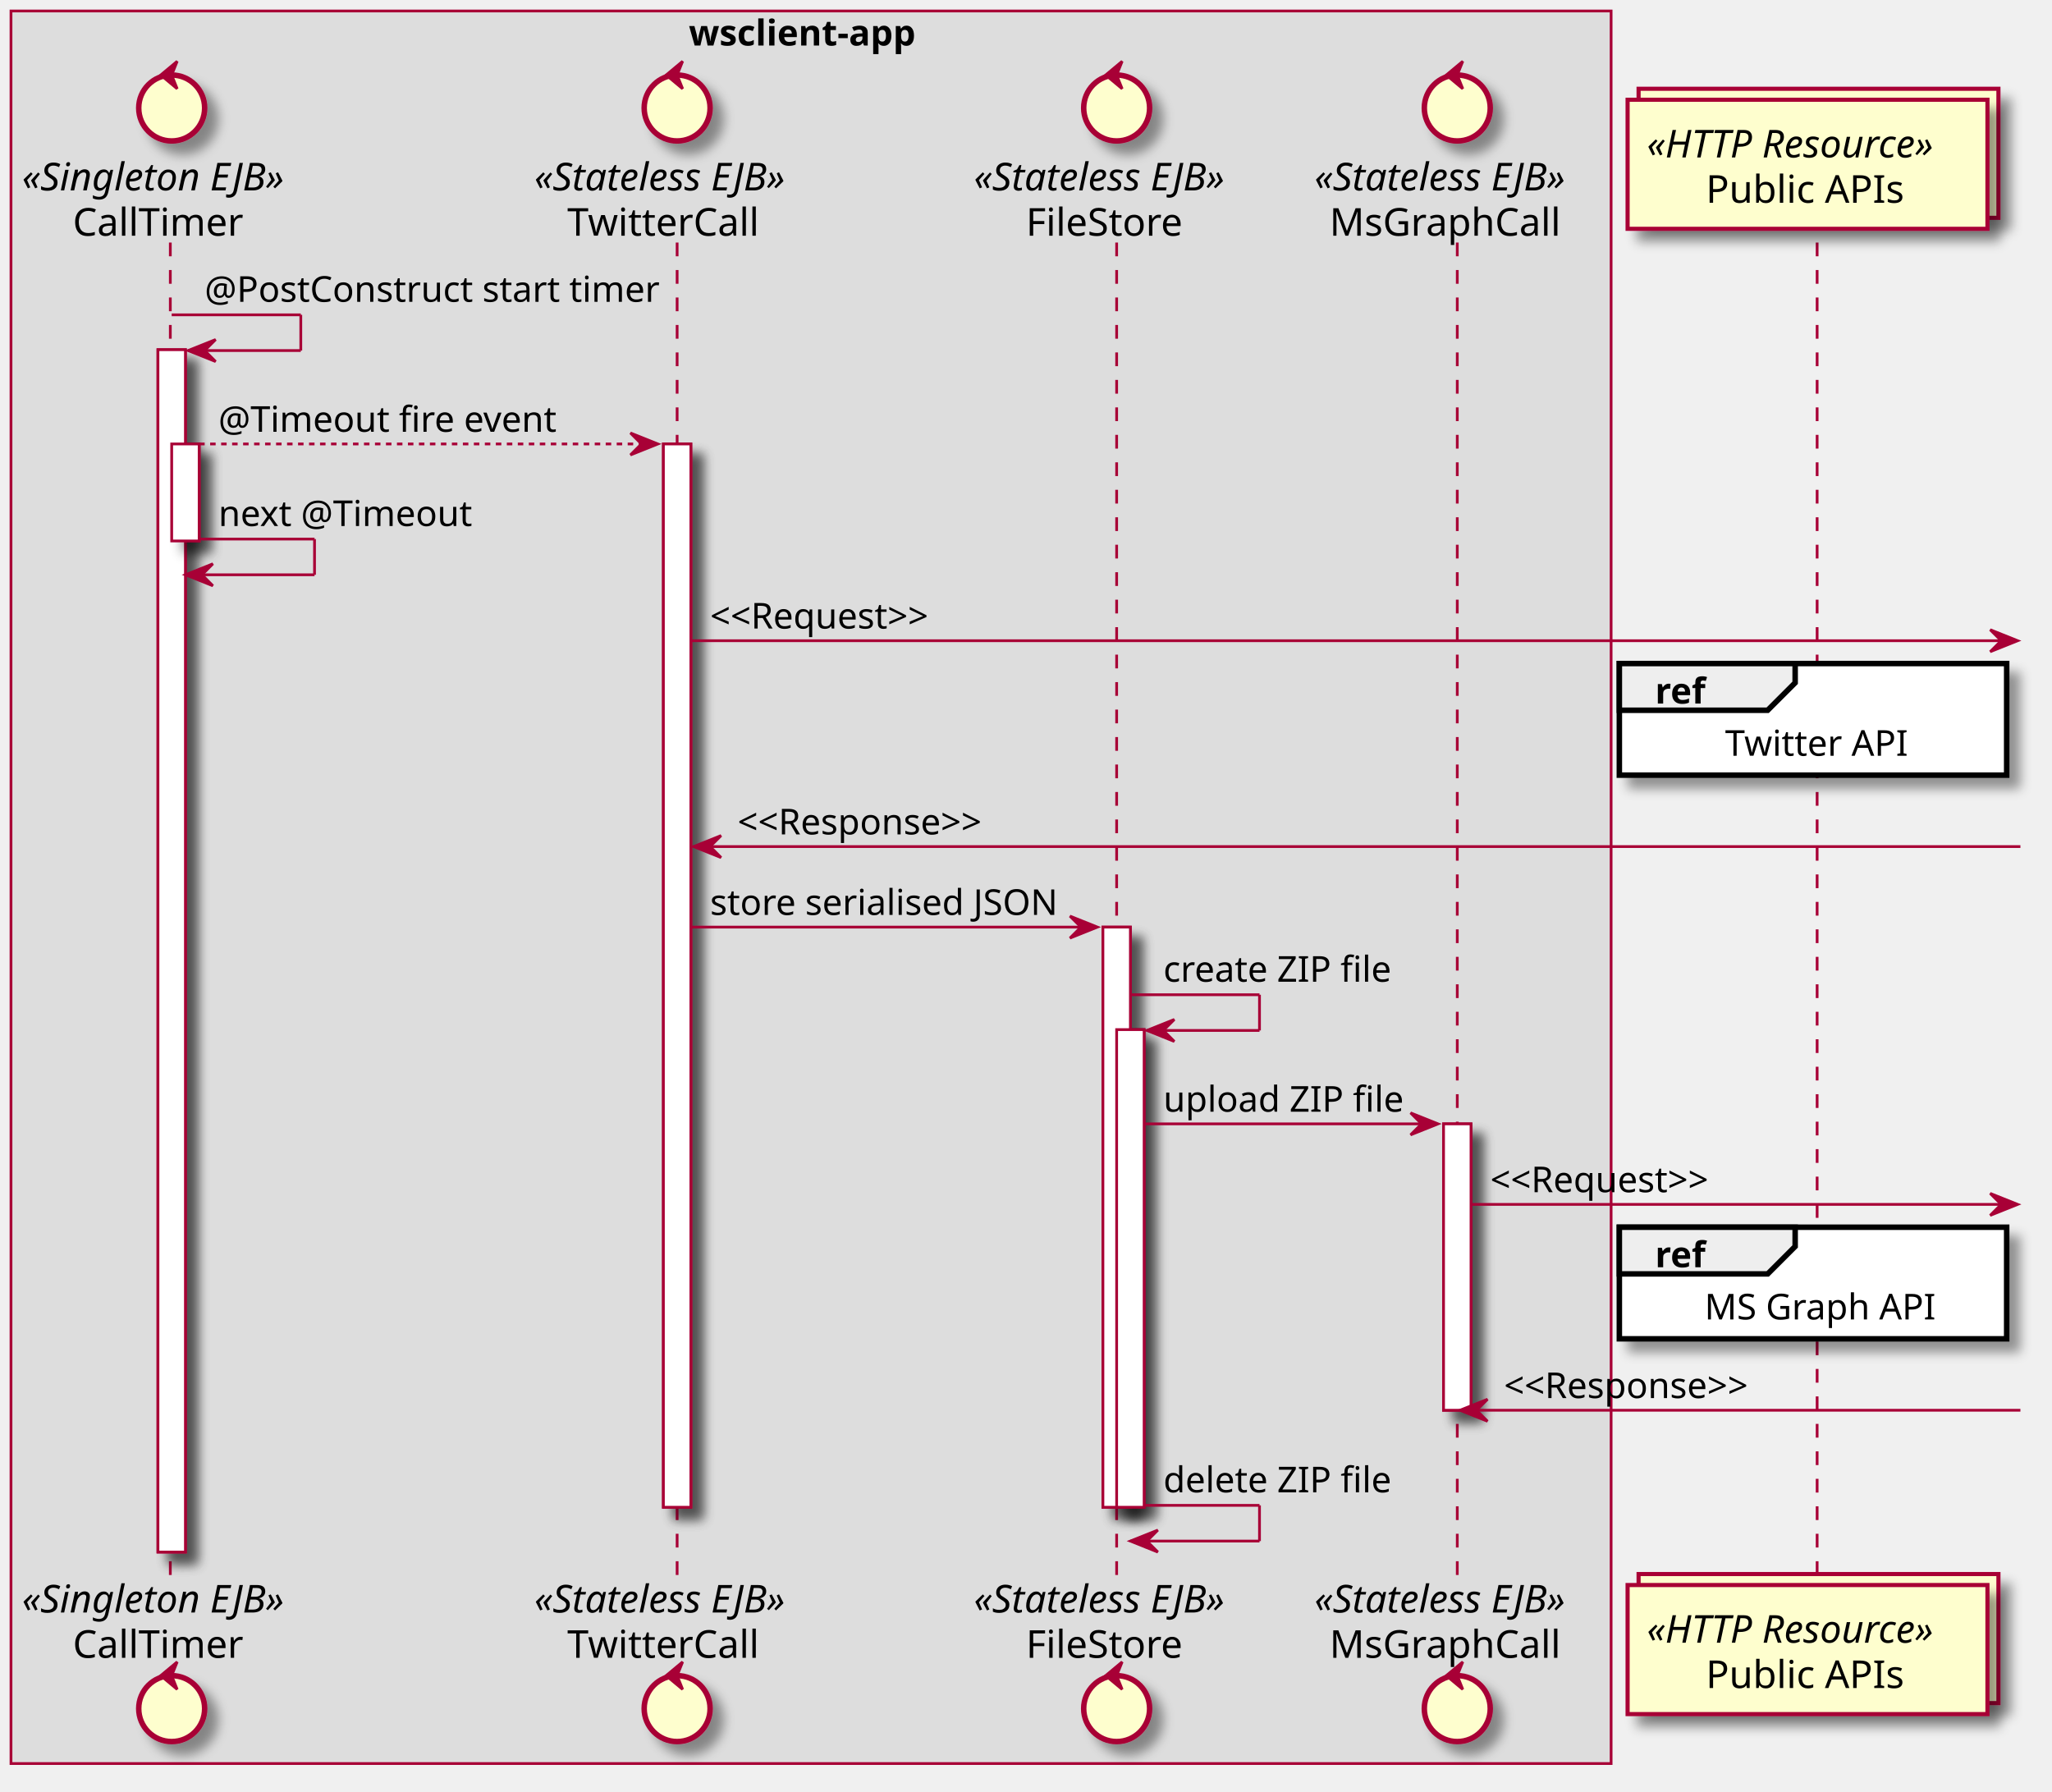
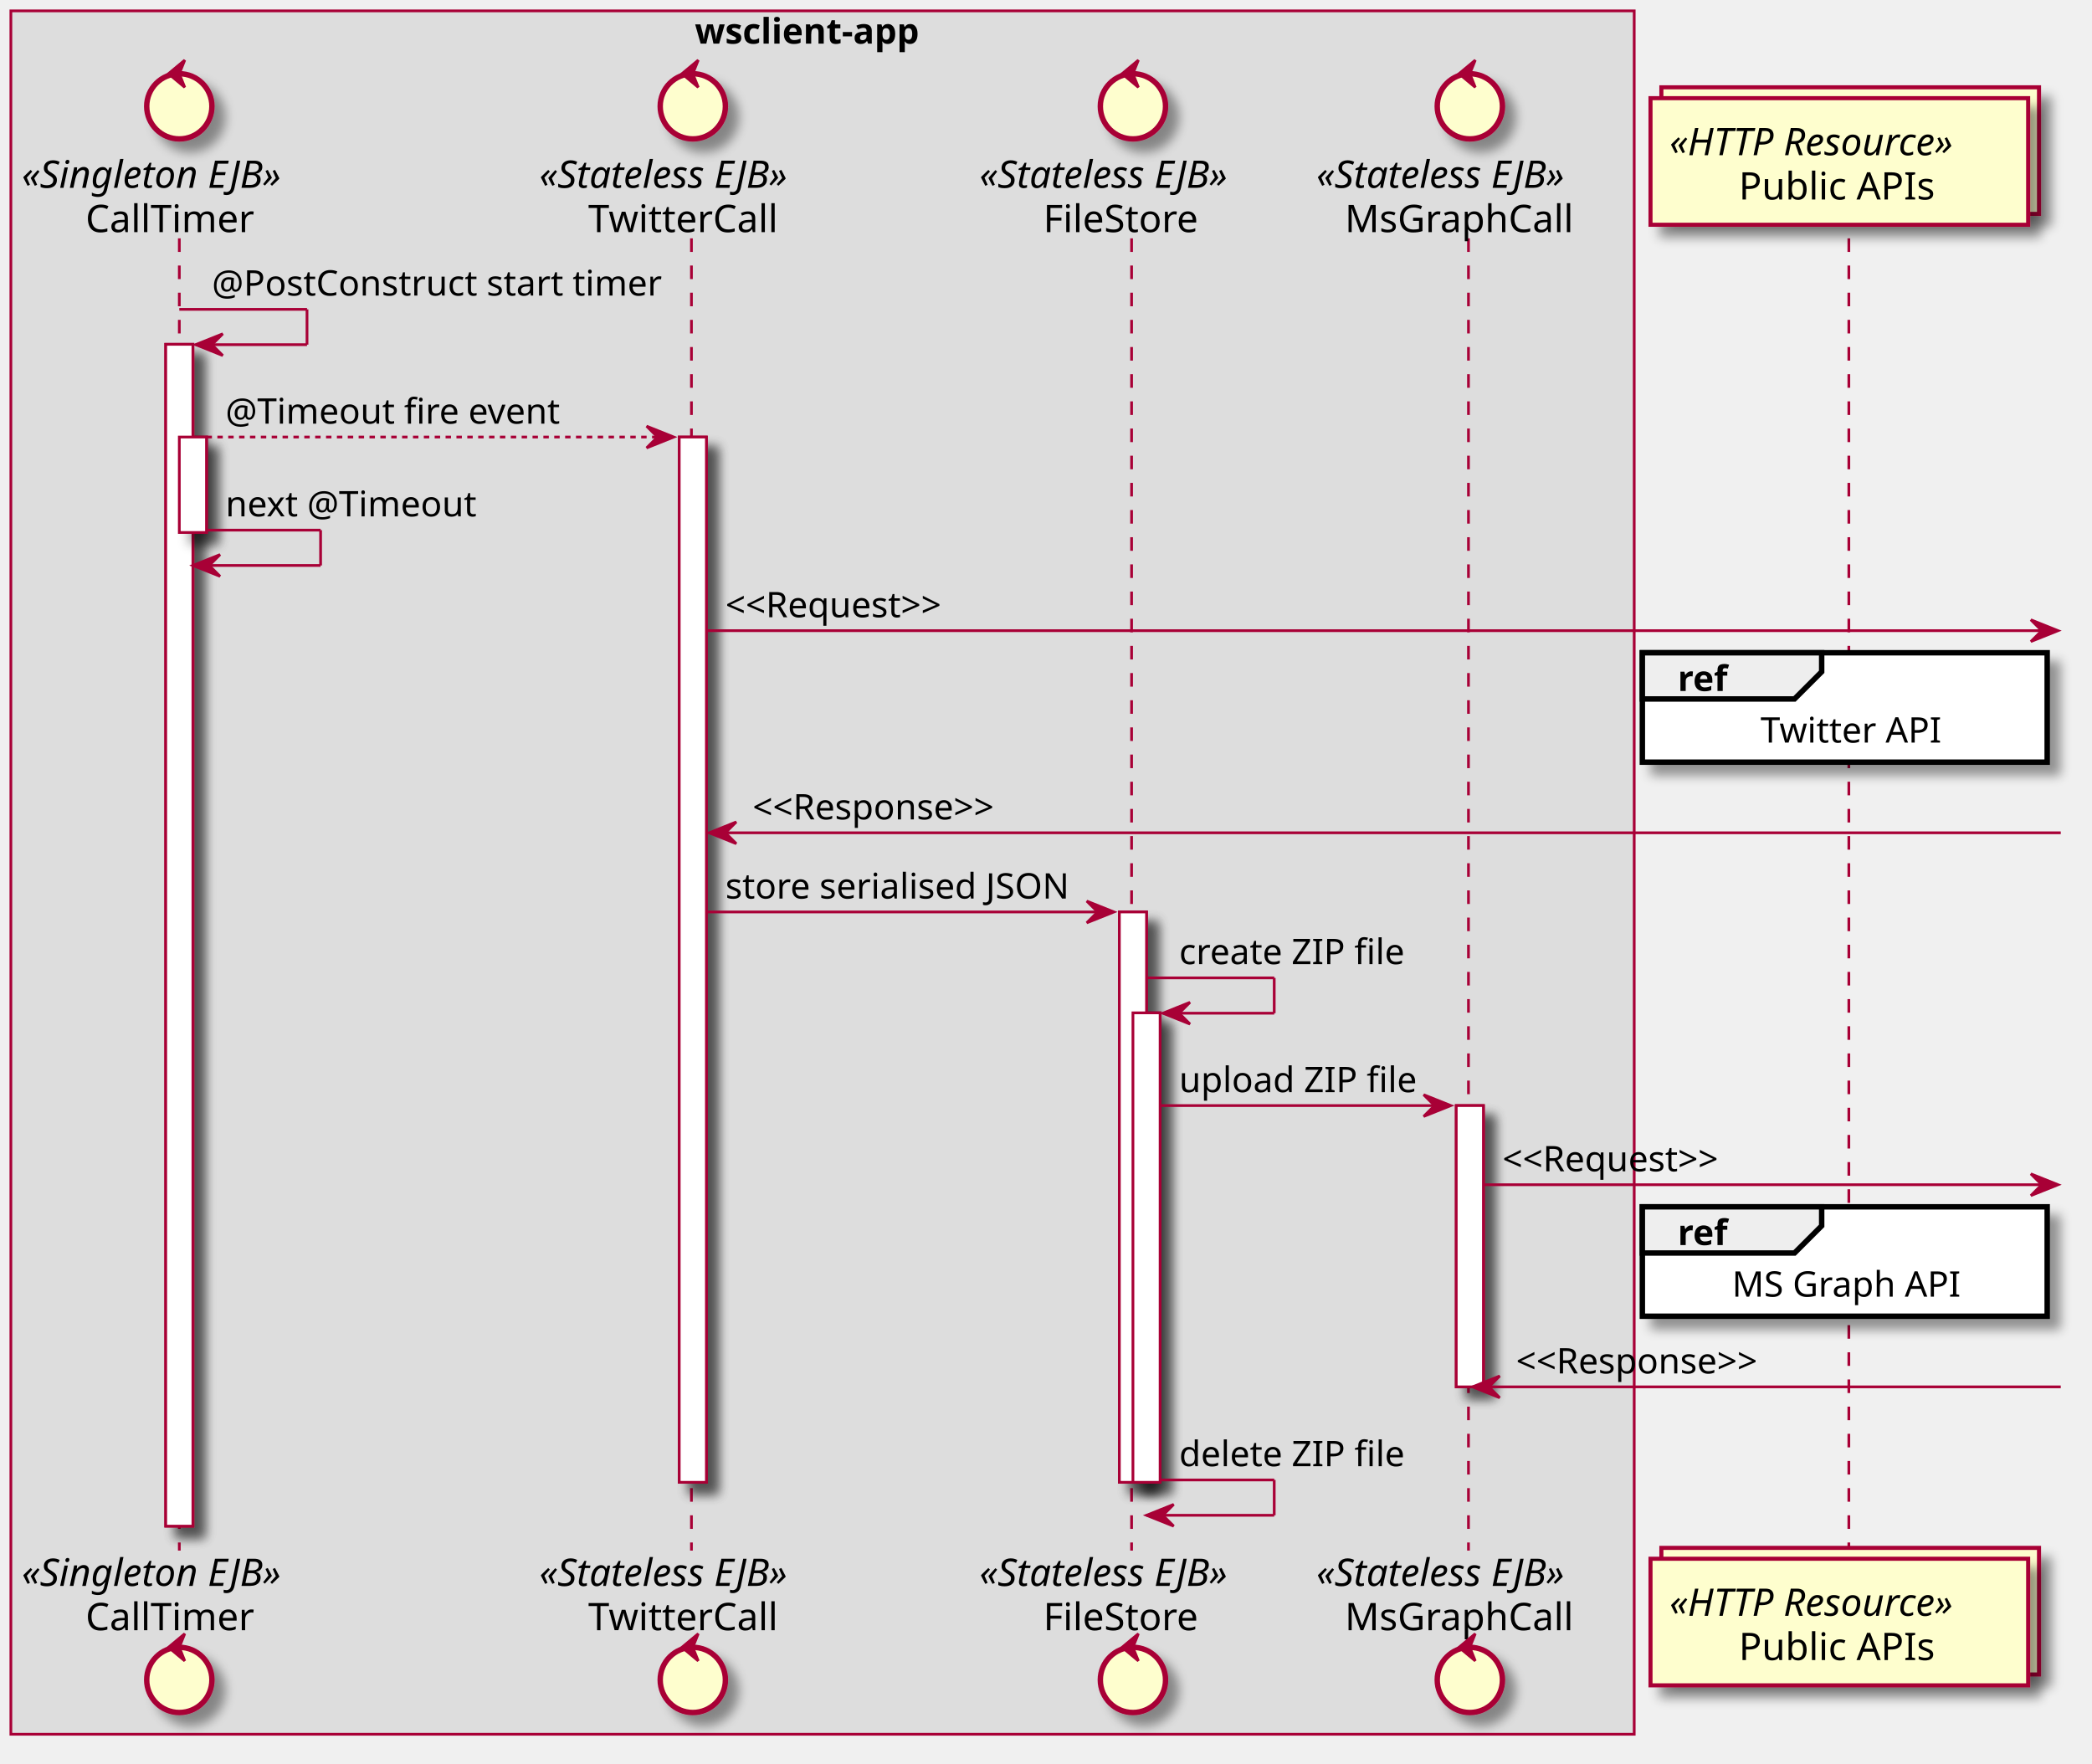
- <svg xmlns="http://www.w3.org/2000/svg" contentScriptType="application/ecmascript" contentStyleType="text/css" height="652px" preserveAspectRatio="none" style="width:747px;height:652px;" version="1.1" viewBox="0 0 747 652" width="747px" zoomAndPan="magnify">
+ <svg xmlns="http://www.w3.org/2000/svg" contentScriptType="application/ecmascript" contentStyleType="text/css" height="649px" preserveAspectRatio="none" style="width:770px;height:649px;" version="1.1" viewBox="0 0 770 649" width="770px" zoomAndPan="magnify">
  <defs>
    <filter height="300%" id="fne7vezzqxy2x" width="300%" x="-1" y="-1">
      <feGaussianBlur result="blurOut" stdDeviation="2.0" />
      <feColorMatrix in="blurOut" result="blurOut2" type="matrix" values="0 0 0 0 0 0 0 0 0 0 0 0 0 0 0 0 0 0 .4 0" />
      <feOffset dx="4.0" dy="4.0" in="blurOut2" result="blurOut3" />
      <feBlend in="SourceGraphic" in2="blurOut3" mode="normal" />
    </filter>
  </defs>
  <g>
-     <rect fill="#DDDDDD" height="637.922" style="stroke: #A80036; stroke-width: 1.0;" width="582.5" x="4" y="4" />
-     <text fill="#000000" font-family="sans-serif" font-size="13" font-weight="bold" lengthAdjust="spacingAndGlyphs" textLength="89" x="250.75" y="16.568">wsclient-app</text>
-     <rect fill="#FFFFFF" filter="url(#fne7vezzqxy2x)" height="437.658" style="stroke: #A80036; stroke-width: 1.0;" width="10" x="57.5" y="127.287" />
-     <rect fill="#FFFFFF" filter="url(#fne7vezzqxy2x)" height="35.31" style="stroke: #A80036; stroke-width: 1.0;" width="10" x="62.5" y="161.598" />
-     <rect fill="#FFFFFF" filter="url(#fne7vezzqxy2x)" height="387.037" style="stroke: #A80036; stroke-width: 1.0;" width="10" x="241.5" y="161.598" />
-     <rect fill="#FFFFFF" filter="url(#fne7vezzqxy2x)" height="211.174" style="stroke: #A80036; stroke-width: 1.0;" width="10" x="401.5" y="337.461" />
-     <rect fill="#FFFFFF" filter="url(#fne7vezzqxy2x)" height="173.863" style="stroke: #A80036; stroke-width: 1.0;" width="10" x="406.5" y="374.772" />
-     <rect fill="#FFFFFF" filter="url(#fne7vezzqxy2x)" height="104.242" style="stroke: #A80036; stroke-width: 1.0;" width="10" x="525.5" y="409.082" />
-     <line style="stroke: #A80036; stroke-width: 1.0; stroke-dasharray: 5.0,5.0;" x1="62" x2="62" y1="88.287" y2="573.945" />
-     <line style="stroke: #A80036; stroke-width: 1.0; stroke-dasharray: 5.0,5.0;" x1="246.5" x2="246.5" y1="88.287" y2="573.945" />
-     <line style="stroke: #A80036; stroke-width: 1.0; stroke-dasharray: 5.0,5.0;" x1="406.5" x2="406.5" y1="88.287" y2="573.945" />
-     <line style="stroke: #A80036; stroke-width: 1.0; stroke-dasharray: 5.0,5.0;" x1="530.5" x2="530.5" y1="88.287" y2="573.945" />
-     <line style="stroke: #A80036; stroke-width: 1.0; stroke-dasharray: 5.0,5.0;" x1="661.5" x2="661.5" y1="88.287" y2="573.945" />
-     <text fill="#000000" font-family="sans-serif" font-size="14" font-style="italic" lengthAdjust="spacingAndGlyphs" textLength="103" x="8" y="69.311">«Singleton EJB»</text>
-     <text fill="#000000" font-family="sans-serif" font-size="14" lengthAdjust="spacingAndGlyphs" textLength="66" x="26.5" y="85.799">CallTimer</text>
-     <ellipse cx="62.5" cy="39.31" fill="#FEFECE" filter="url(#fne7vezzqxy2x)" rx="12" ry="12" style="stroke: #A80036; stroke-width: 2.0;" />
-     <polygon fill="#A80036" points="58.5,27.311,64.5,22.311,62.5,27.311,64.5,32.31,58.5,27.311" style="stroke: #A80036; stroke-width: 1.0;" />
-     <text fill="#000000" font-family="sans-serif" font-size="14" font-style="italic" lengthAdjust="spacingAndGlyphs" textLength="103" x="8" y="586.945">«Singleton EJB»</text>
-     <text fill="#000000" font-family="sans-serif" font-size="14" lengthAdjust="spacingAndGlyphs" textLength="66" x="26.5" y="603.434">CallTimer</text>
-     <ellipse cx="62.5" cy="621.922" fill="#FEFECE" filter="url(#fne7vezzqxy2x)" rx="12" ry="12" style="stroke: #A80036; stroke-width: 2.0;" />
-     <polygon fill="#A80036" points="58.5,609.922,64.5,604.922,62.5,609.922,64.5,614.922,58.5,609.922" style="stroke: #A80036; stroke-width: 1.0;" />
-     <text fill="#000000" font-family="sans-serif" font-size="14" font-style="italic" lengthAdjust="spacingAndGlyphs" textLength="98" x="194.5" y="69.311">«Stateless EJB»</text>
-     <text fill="#000000" font-family="sans-serif" font-size="14" lengthAdjust="spacingAndGlyphs" textLength="74" x="206.5" y="85.799">TwitterCall</text>
-     <ellipse cx="246.5" cy="39.31" fill="#FEFECE" filter="url(#fne7vezzqxy2x)" rx="12" ry="12" style="stroke: #A80036; stroke-width: 2.0;" />
-     <polygon fill="#A80036" points="242.5,27.311,248.5,22.311,246.5,27.311,248.5,32.31,242.5,27.311" style="stroke: #A80036; stroke-width: 1.0;" />
-     <text fill="#000000" font-family="sans-serif" font-size="14" font-style="italic" lengthAdjust="spacingAndGlyphs" textLength="98" x="194.5" y="586.945">«Stateless EJB»</text>
-     <text fill="#000000" font-family="sans-serif" font-size="14" lengthAdjust="spacingAndGlyphs" textLength="74" x="206.5" y="603.434">TwitterCall</text>
-     <ellipse cx="246.5" cy="621.922" fill="#FEFECE" filter="url(#fne7vezzqxy2x)" rx="12" ry="12" style="stroke: #A80036; stroke-width: 2.0;" />
-     <polygon fill="#A80036" points="242.5,609.922,248.5,604.922,246.5,609.922,248.5,614.922,242.5,609.922" style="stroke: #A80036; stroke-width: 1.0;" />
-     <text fill="#000000" font-family="sans-serif" font-size="14" font-style="italic" lengthAdjust="spacingAndGlyphs" textLength="98" x="354.5" y="69.311">«Stateless EJB»</text>
-     <text fill="#000000" font-family="sans-serif" font-size="14" lengthAdjust="spacingAndGlyphs" textLength="60" x="373.5" y="85.799">FileStore</text>
-     <ellipse cx="406.5" cy="39.31" fill="#FEFECE" filter="url(#fne7vezzqxy2x)" rx="12" ry="12" style="stroke: #A80036; stroke-width: 2.0;" />
-     <polygon fill="#A80036" points="402.5,27.311,408.5,22.311,406.5,27.311,408.5,32.31,402.5,27.311" style="stroke: #A80036; stroke-width: 1.0;" />
-     <text fill="#000000" font-family="sans-serif" font-size="14" font-style="italic" lengthAdjust="spacingAndGlyphs" textLength="98" x="354.5" y="586.945">«Stateless EJB»</text>
-     <text fill="#000000" font-family="sans-serif" font-size="14" lengthAdjust="spacingAndGlyphs" textLength="60" x="373.5" y="603.434">FileStore</text>
-     <ellipse cx="406.5" cy="621.922" fill="#FEFECE" filter="url(#fne7vezzqxy2x)" rx="12" ry="12" style="stroke: #A80036; stroke-width: 2.0;" />
-     <polygon fill="#A80036" points="402.5,609.922,408.5,604.922,406.5,609.922,408.5,614.922,402.5,609.922" style="stroke: #A80036; stroke-width: 1.0;" />
-     <text fill="#000000" font-family="sans-serif" font-size="14" font-style="italic" lengthAdjust="spacingAndGlyphs" textLength="98" x="478.5" y="69.311">«Stateless EJB»</text>
-     <text fill="#000000" font-family="sans-serif" font-size="14" lengthAdjust="spacingAndGlyphs" textLength="87" x="484" y="85.799">MsGraphCall</text>
-     <ellipse cx="530.5" cy="39.31" fill="#FEFECE" filter="url(#fne7vezzqxy2x)" rx="12" ry="12" style="stroke: #A80036; stroke-width: 2.0;" />
-     <polygon fill="#A80036" points="526.5,27.311,532.5,22.311,530.5,27.311,532.5,32.31,526.5,27.311" style="stroke: #A80036; stroke-width: 1.0;" />
-     <text fill="#000000" font-family="sans-serif" font-size="14" font-style="italic" lengthAdjust="spacingAndGlyphs" textLength="98" x="478.5" y="586.945">«Stateless EJB»</text>
-     <text fill="#000000" font-family="sans-serif" font-size="14" lengthAdjust="spacingAndGlyphs" textLength="87" x="484" y="603.434">MsGraphCall</text>
-     <ellipse cx="530.5" cy="621.922" fill="#FEFECE" filter="url(#fne7vezzqxy2x)" rx="12" ry="12" style="stroke: #A80036; stroke-width: 2.0;" />
-     <polygon fill="#A80036" points="526.5,609.922,532.5,604.922,530.5,609.922,532.5,614.922,526.5,609.922" style="stroke: #A80036; stroke-width: 1.0;" />
-     <rect fill="#FEFECE" filter="url(#fne7vezzqxy2x)" height="46.977" style="stroke: #A80036; stroke-width: 1.5;" width="131" x="596.5" y="32.31" />
-     <rect fill="#FEFECE" filter="url(#fne7vezzqxy2x)" height="46.977" style="stroke: #A80036; stroke-width: 1.5;" width="131" x="592.5" y="36.31" />
-     <text fill="#000000" font-family="sans-serif" font-size="14" font-style="italic" lengthAdjust="spacingAndGlyphs" textLength="117" x="599.5" y="57.31">«HTTP Resource»</text>
-     <text fill="#000000" font-family="sans-serif" font-size="14" lengthAdjust="spacingAndGlyphs" textLength="74" x="621" y="73.799">Public APIs</text>
-     <rect fill="#FEFECE" filter="url(#fne7vezzqxy2x)" height="46.977" style="stroke: #A80036; stroke-width: 1.5;" width="131" x="596.5" y="572.945" />
-     <rect fill="#FEFECE" filter="url(#fne7vezzqxy2x)" height="46.977" style="stroke: #A80036; stroke-width: 1.5;" width="131" x="592.5" y="576.945" />
-     <text fill="#000000" font-family="sans-serif" font-size="14" font-style="italic" lengthAdjust="spacingAndGlyphs" textLength="117" x="599.5" y="597.945">«HTTP Resource»</text>
-     <text fill="#000000" font-family="sans-serif" font-size="14" lengthAdjust="spacingAndGlyphs" textLength="74" x="621" y="614.434">Public APIs</text>
-     <rect fill="#FFFFFF" filter="url(#fne7vezzqxy2x)" height="437.658" style="stroke: #A80036; stroke-width: 1.0;" width="10" x="57.5" y="127.287" />
-     <rect fill="#FFFFFF" filter="url(#fne7vezzqxy2x)" height="35.31" style="stroke: #A80036; stroke-width: 1.0;" width="10" x="62.5" y="161.598" />
-     <rect fill="#FFFFFF" filter="url(#fne7vezzqxy2x)" height="387.037" style="stroke: #A80036; stroke-width: 1.0;" width="10" x="241.5" y="161.598" />
-     <rect fill="#FFFFFF" filter="url(#fne7vezzqxy2x)" height="211.174" style="stroke: #A80036; stroke-width: 1.0;" width="10" x="401.5" y="337.461" />
-     <rect fill="#FFFFFF" filter="url(#fne7vezzqxy2x)" height="173.863" style="stroke: #A80036; stroke-width: 1.0;" width="10" x="406.5" y="374.772" />
-     <rect fill="#FFFFFF" filter="url(#fne7vezzqxy2x)" height="104.242" style="stroke: #A80036; stroke-width: 1.0;" width="10" x="525.5" y="409.082" />
-     <line style="stroke: #A80036; stroke-width: 1.0;" x1="62.5" x2="109.5" y1="114.598" y2="114.598" />
-     <line style="stroke: #A80036; stroke-width: 1.0;" x1="109.5" x2="109.5" y1="114.598" y2="127.598" />
-     <line style="stroke: #A80036; stroke-width: 1.0;" x1="68.5" x2="109.5" y1="127.598" y2="127.598" />
-     <polygon fill="#A80036" points="78.5,123.598,68.5,127.598,78.5,131.598,74.5,127.598" style="stroke: #A80036; stroke-width: 1.0;" />
-     <text fill="#000000" font-family="sans-serif" font-size="13" lengthAdjust="spacingAndGlyphs" textLength="170" x="74.5" y="109.856">@PostConstruct start timer</text>
-     <polygon fill="#A80036" points="229.5,157.598,239.5,161.598,229.5,165.598,233.5,161.598" style="stroke: #A80036; stroke-width: 1.0;" />
-     <line style="stroke: #A80036; stroke-width: 1.0; stroke-dasharray: 2.0,2.0;" x1="72.5" x2="235.5" y1="161.598" y2="161.598" />
-     <text fill="#000000" font-family="sans-serif" font-size="13" lengthAdjust="spacingAndGlyphs" textLength="126" x="79.5" y="157.166">@Timeout fire event</text>
-     <line style="stroke: #A80036; stroke-width: 1.0;" x1="72.5" x2="114.5" y1="196.219" y2="196.219" />
-     <line style="stroke: #A80036; stroke-width: 1.0;" x1="114.5" x2="114.5" y1="196.219" y2="209.219" />
-     <line style="stroke: #A80036; stroke-width: 1.0;" x1="67.5" x2="114.5" y1="209.219" y2="209.219" />
-     <polygon fill="#A80036" points="77.5,205.219,67.5,209.219,77.5,213.219,73.5,209.219" style="stroke: #A80036; stroke-width: 1.0;" />
-     <text fill="#000000" font-family="sans-serif" font-size="13" lengthAdjust="spacingAndGlyphs" textLength="95" x="79.5" y="191.477">next @Timeout</text>
-     <polygon fill="#A80036" points="724.5,229.219,734.5,233.219,724.5,237.219,728.5,233.219" style="stroke: #A80036; stroke-width: 1.0;" />
-     <line style="stroke: #A80036; stroke-width: 1.0;" x1="251.5" x2="730.5" y1="233.219" y2="233.219" />
-     <text fill="#000000" font-family="sans-serif" font-size="13" lengthAdjust="spacingAndGlyphs" textLength="90" x="258.5" y="228.787">&lt;&lt;Request&gt;&gt;</text>
-     <rect fill="#FFFFFF" filter="url(#fne7vezzqxy2x)" height="40.621" style="stroke: #000000; stroke-width: 2.0;" width="141" x="589.5" y="241.529" />
-     <polygon fill="#EEEEEE" points="589.5,241.529,653.5,241.529,653.5,248.529,643.5,258.529,589.5,258.529,589.5,241.529" style="stroke: #000000; stroke-width: 2.0;" />
-     <text fill="#000000" font-family="sans-serif" font-size="13" font-weight="bold" lengthAdjust="spacingAndGlyphs" textLength="19" x="602.5" y="256.098">ref</text>
-     <text fill="#000000" font-family="sans-serif" font-size="13" lengthAdjust="spacingAndGlyphs" textLength="68" x="628" y="275.098">Twitter API</text>
-     <polygon fill="#A80036" points="262.5,304.15,252.5,308.15,262.5,312.15,258.5,308.15" style="stroke: #A80036; stroke-width: 1.0;" />
-     <line style="stroke: #A80036; stroke-width: 1.0;" x1="256.5" x2="735.5" y1="308.15" y2="308.15" />
-     <text fill="#000000" font-family="sans-serif" font-size="13" lengthAdjust="spacingAndGlyphs" textLength="100" x="268.5" y="303.719">&lt;&lt;Response&gt;&gt;</text>
-     <polygon fill="#A80036" points="389.5,333.461,399.5,337.461,389.5,341.461,393.5,337.461" style="stroke: #A80036; stroke-width: 1.0;" />
-     <line style="stroke: #A80036; stroke-width: 1.0;" x1="251.5" x2="395.5" y1="337.461" y2="337.461" />
-     <text fill="#000000" font-family="sans-serif" font-size="13" lengthAdjust="spacingAndGlyphs" textLength="131" x="258.5" y="333.029">store serialised JSON</text>
-     <line style="stroke: #A80036; stroke-width: 1.0;" x1="411.5" x2="458.5" y1="362.082" y2="362.082" />
-     <line style="stroke: #A80036; stroke-width: 1.0;" x1="458.5" x2="458.5" y1="362.082" y2="375.082" />
-     <line style="stroke: #A80036; stroke-width: 1.0;" x1="417.5" x2="458.5" y1="375.082" y2="375.082" />
-     <polygon fill="#A80036" points="427.5,371.082,417.5,375.082,427.5,379.082,423.5,375.082" style="stroke: #A80036; stroke-width: 1.0;" />
-     <text fill="#000000" font-family="sans-serif" font-size="13" lengthAdjust="spacingAndGlyphs" textLength="85" x="423.5" y="357.34">create ZIP file</text>
-     <polygon fill="#A80036" points="513.5,405.082,523.5,409.082,513.5,413.082,517.5,409.082" style="stroke: #A80036; stroke-width: 1.0;" />
-     <line style="stroke: #A80036; stroke-width: 1.0;" x1="416.5" x2="519.5" y1="409.082" y2="409.082" />
-     <text fill="#000000" font-family="sans-serif" font-size="13" lengthAdjust="spacingAndGlyphs" textLength="90" x="423.5" y="404.65">upload ZIP file</text>
-     <polygon fill="#A80036" points="724.5,434.393,734.5,438.393,724.5,442.393,728.5,438.393" style="stroke: #A80036; stroke-width: 1.0;" />
-     <line style="stroke: #A80036; stroke-width: 1.0;" x1="535.5" x2="730.5" y1="438.393" y2="438.393" />
-     <text fill="#000000" font-family="sans-serif" font-size="13" lengthAdjust="spacingAndGlyphs" textLength="90" x="542.5" y="433.961">&lt;&lt;Request&gt;&gt;</text>
-     <rect fill="#FFFFFF" filter="url(#fne7vezzqxy2x)" height="40.621" style="stroke: #000000; stroke-width: 2.0;" width="141" x="589.5" y="446.703" />
-     <polygon fill="#EEEEEE" points="589.5,446.703,653.5,446.703,653.5,453.703,643.5,463.703,589.5,463.703,589.5,446.703" style="stroke: #000000; stroke-width: 2.0;" />
-     <text fill="#000000" font-family="sans-serif" font-size="13" font-weight="bold" lengthAdjust="spacingAndGlyphs" textLength="19" x="602.5" y="461.272">ref</text>
-     <text fill="#000000" font-family="sans-serif" font-size="13" lengthAdjust="spacingAndGlyphs" textLength="83" x="620.5" y="480.272">MS Graph API</text>
-     <polygon fill="#A80036" points="541.5,509.324,531.5,513.324,541.5,517.324,537.5,513.324" style="stroke: #A80036; stroke-width: 1.0;" />
-     <line style="stroke: #A80036; stroke-width: 1.0;" x1="535.5" x2="735.5" y1="513.324" y2="513.324" />
-     <text fill="#000000" font-family="sans-serif" font-size="13" lengthAdjust="spacingAndGlyphs" textLength="100" x="547.5" y="508.893">&lt;&lt;Response&gt;&gt;</text>
-     <line style="stroke: #A80036; stroke-width: 1.0;" x1="416.5" x2="458.5" y1="547.945" y2="547.945" />
-     <line style="stroke: #A80036; stroke-width: 1.0;" x1="458.5" x2="458.5" y1="547.945" y2="560.945" />
-     <line style="stroke: #A80036; stroke-width: 1.0;" x1="411.5" x2="458.5" y1="560.945" y2="560.945" />
-     <polygon fill="#A80036" points="421.5,556.945,411.5,560.945,421.5,564.945,417.5,560.945" style="stroke: #A80036; stroke-width: 1.0;" />
-     <text fill="#000000" font-family="sans-serif" font-size="13" lengthAdjust="spacingAndGlyphs" textLength="85" x="423.5" y="543.203">delete ZIP file</text>
+     <rect fill="#DDDDDD" height="634.312" style="stroke: #A80036; stroke-width: 1.0;" width="597.5" x="4" y="4" />
+     <text fill="#000000" font-family="sans-serif" font-size="13" font-weight="bold" lengthAdjust="spacingAndGlyphs" textLength="94" x="255.75" y="16.067">wsclient-app</text>
+     <rect fill="#FFFFFF" filter="url(#fne7vezzqxy2x)" height="434.992" style="stroke: #A80036; stroke-width: 1.0;" width="10" x="61" y="126.727" />
+     <rect fill="#FFFFFF" filter="url(#fne7vezzqxy2x)" height="35.133" style="stroke: #A80036; stroke-width: 1.0;" width="10" x="66" y="160.859" />
+     <rect fill="#FFFFFF" filter="url(#fne7vezzqxy2x)" height="384.727" style="stroke: #A80036; stroke-width: 1.0;" width="10" x="250" y="160.859" />
+     <rect fill="#FFFFFF" filter="url(#fne7vezzqxy2x)" height="209.93" style="stroke: #A80036; stroke-width: 1.0;" width="10" x="412" y="335.656" />
+     <rect fill="#FFFFFF" filter="url(#fne7vezzqxy2x)" height="172.797" style="stroke: #A80036; stroke-width: 1.0;" width="10" x="417" y="372.789" />
+     <rect fill="#FFFFFF" filter="url(#fne7vezzqxy2x)" height="103.531" style="stroke: #A80036; stroke-width: 1.0;" width="10" x="536" y="406.922" />
+     <line style="stroke: #A80036; stroke-width: 1.0; stroke-dasharray: 5.0,5.0;" x1="66" x2="66" y1="87.727" y2="570.719" />
+     <line style="stroke: #A80036; stroke-width: 1.0; stroke-dasharray: 5.0,5.0;" x1="254.5" x2="254.5" y1="87.727" y2="570.719" />
+     <line style="stroke: #A80036; stroke-width: 1.0; stroke-dasharray: 5.0,5.0;" x1="416.5" x2="416.5" y1="87.727" y2="570.719" />
+     <line style="stroke: #A80036; stroke-width: 1.0; stroke-dasharray: 5.0,5.0;" x1="540.5" x2="540.5" y1="87.727" y2="570.719" />
+     <line style="stroke: #A80036; stroke-width: 1.0; stroke-dasharray: 5.0,5.0;" x1="680.5" x2="680.5" y1="87.727" y2="570.719" />
+     <text fill="#000000" font-family="sans-serif" font-size="14" font-style="italic" lengthAdjust="spacingAndGlyphs" textLength="110" x="8" y="69.133">«Singleton EJB»</text>
+     <text fill="#000000" font-family="sans-serif" font-size="14" lengthAdjust="spacingAndGlyphs" textLength="63" x="31.5" y="85.43">CallTimer</text>
+     <ellipse cx="66" cy="39.133" fill="#FEFECE" filter="url(#fne7vezzqxy2x)" rx="12" ry="12" style="stroke: #A80036; stroke-width: 2.0;" />
+     <polygon fill="#A80036" points="62,27.133,68,22.133,66,27.133,68,32.133,62,27.133" style="stroke: #A80036; stroke-width: 1.0;" />
+     <text fill="#000000" font-family="sans-serif" font-size="14" font-style="italic" lengthAdjust="spacingAndGlyphs" textLength="110" x="8" y="583.719">«Singleton EJB»</text>
+     <text fill="#000000" font-family="sans-serif" font-size="14" lengthAdjust="spacingAndGlyphs" textLength="63" x="31.5" y="600.016">CallTimer</text>
+     <ellipse cx="66" cy="618.312" fill="#FEFECE" filter="url(#fne7vezzqxy2x)" rx="12" ry="12" style="stroke: #A80036; stroke-width: 2.0;" />
+     <polygon fill="#A80036" points="62,606.312,68,601.312,66,606.312,68,611.312,62,606.312" style="stroke: #A80036; stroke-width: 1.0;" />
+     <text fill="#000000" font-family="sans-serif" font-size="14" font-style="italic" lengthAdjust="spacingAndGlyphs" textLength="107" x="198.5" y="69.133">«Stateless EJB»</text>
+     <text fill="#000000" font-family="sans-serif" font-size="14" lengthAdjust="spacingAndGlyphs" textLength="71" x="216.5" y="85.43">TwitterCall</text>
+     <ellipse cx="255" cy="39.133" fill="#FEFECE" filter="url(#fne7vezzqxy2x)" rx="12" ry="12" style="stroke: #A80036; stroke-width: 2.0;" />
+     <polygon fill="#A80036" points="251,27.133,257,22.133,255,27.133,257,32.133,251,27.133" style="stroke: #A80036; stroke-width: 1.0;" />
+     <text fill="#000000" font-family="sans-serif" font-size="14" font-style="italic" lengthAdjust="spacingAndGlyphs" textLength="107" x="198.5" y="583.719">«Stateless EJB»</text>
+     <text fill="#000000" font-family="sans-serif" font-size="14" lengthAdjust="spacingAndGlyphs" textLength="71" x="216.5" y="600.016">TwitterCall</text>
+     <ellipse cx="255" cy="618.312" fill="#FEFECE" filter="url(#fne7vezzqxy2x)" rx="12" ry="12" style="stroke: #A80036; stroke-width: 2.0;" />
+     <polygon fill="#A80036" points="251,606.312,257,601.312,255,606.312,257,611.312,251,606.312" style="stroke: #A80036; stroke-width: 1.0;" />
+     <text fill="#000000" font-family="sans-serif" font-size="14" font-style="italic" lengthAdjust="spacingAndGlyphs" textLength="107" x="360.5" y="69.133">«Stateless EJB»</text>
+     <text fill="#000000" font-family="sans-serif" font-size="14" lengthAdjust="spacingAndGlyphs" textLength="60" x="384" y="85.43">FileStore</text>
+     <ellipse cx="417" cy="39.133" fill="#FEFECE" filter="url(#fne7vezzqxy2x)" rx="12" ry="12" style="stroke: #A80036; stroke-width: 2.0;" />
+     <polygon fill="#A80036" points="413,27.133,419,22.133,417,27.133,419,32.133,413,27.133" style="stroke: #A80036; stroke-width: 1.0;" />
+     <text fill="#000000" font-family="sans-serif" font-size="14" font-style="italic" lengthAdjust="spacingAndGlyphs" textLength="107" x="360.5" y="583.719">«Stateless EJB»</text>
+     <text fill="#000000" font-family="sans-serif" font-size="14" lengthAdjust="spacingAndGlyphs" textLength="60" x="384" y="600.016">FileStore</text>
+     <ellipse cx="417" cy="618.312" fill="#FEFECE" filter="url(#fne7vezzqxy2x)" rx="12" ry="12" style="stroke: #A80036; stroke-width: 2.0;" />
+     <polygon fill="#A80036" points="413,606.312,419,601.312,417,606.312,419,611.312,413,606.312" style="stroke: #A80036; stroke-width: 1.0;" />
+     <text fill="#000000" font-family="sans-serif" font-size="14" font-style="italic" lengthAdjust="spacingAndGlyphs" textLength="107" x="484.5" y="69.133">«Stateless EJB»</text>
+     <text fill="#000000" font-family="sans-serif" font-size="14" lengthAdjust="spacingAndGlyphs" textLength="86" x="495" y="85.43">MsGraphCall</text>
+     <ellipse cx="541" cy="39.133" fill="#FEFECE" filter="url(#fne7vezzqxy2x)" rx="12" ry="12" style="stroke: #A80036; stroke-width: 2.0;" />
+     <polygon fill="#A80036" points="537,27.133,543,22.133,541,27.133,543,32.133,537,27.133" style="stroke: #A80036; stroke-width: 1.0;" />
+     <text fill="#000000" font-family="sans-serif" font-size="14" font-style="italic" lengthAdjust="spacingAndGlyphs" textLength="107" x="484.5" y="583.719">«Stateless EJB»</text>
+     <text fill="#000000" font-family="sans-serif" font-size="14" lengthAdjust="spacingAndGlyphs" textLength="86" x="495" y="600.016">MsGraphCall</text>
+     <ellipse cx="541" cy="618.312" fill="#FEFECE" filter="url(#fne7vezzqxy2x)" rx="12" ry="12" style="stroke: #A80036; stroke-width: 2.0;" />
+     <polygon fill="#A80036" points="537,606.312,543,601.312,541,606.312,543,611.312,537,606.312" style="stroke: #A80036; stroke-width: 1.0;" />
+     <rect fill="#FEFECE" filter="url(#fne7vezzqxy2x)" height="46.594" style="stroke: #A80036; stroke-width: 1.5;" width="139" x="611.5" y="32.133" />
+     <rect fill="#FEFECE" filter="url(#fne7vezzqxy2x)" height="46.594" style="stroke: #A80036; stroke-width: 1.5;" width="139" x="607.5" y="36.133" />
+     <text fill="#000000" font-family="sans-serif" font-size="14" font-style="italic" lengthAdjust="spacingAndGlyphs" textLength="125" x="614.5" y="57.133">«HTTP Resource»</text>
+     <text fill="#000000" font-family="sans-serif" font-size="14" lengthAdjust="spacingAndGlyphs" textLength="74" x="640" y="73.43">Public APIs</text>
+     <rect fill="#FEFECE" filter="url(#fne7vezzqxy2x)" height="46.594" style="stroke: #A80036; stroke-width: 1.5;" width="139" x="611.5" y="569.719" />
+     <rect fill="#FEFECE" filter="url(#fne7vezzqxy2x)" height="46.594" style="stroke: #A80036; stroke-width: 1.5;" width="139" x="607.5" y="573.719" />
+     <text fill="#000000" font-family="sans-serif" font-size="14" font-style="italic" lengthAdjust="spacingAndGlyphs" textLength="125" x="614.5" y="594.719">«HTTP Resource»</text>
+     <text fill="#000000" font-family="sans-serif" font-size="14" lengthAdjust="spacingAndGlyphs" textLength="74" x="640" y="611.016">Public APIs</text>
+     <rect fill="#FFFFFF" filter="url(#fne7vezzqxy2x)" height="434.992" style="stroke: #A80036; stroke-width: 1.0;" width="10" x="61" y="126.727" />
+     <rect fill="#FFFFFF" filter="url(#fne7vezzqxy2x)" height="35.133" style="stroke: #A80036; stroke-width: 1.0;" width="10" x="66" y="160.859" />
+     <rect fill="#FFFFFF" filter="url(#fne7vezzqxy2x)" height="384.727" style="stroke: #A80036; stroke-width: 1.0;" width="10" x="250" y="160.859" />
+     <rect fill="#FFFFFF" filter="url(#fne7vezzqxy2x)" height="209.93" style="stroke: #A80036; stroke-width: 1.0;" width="10" x="412" y="335.656" />
+     <rect fill="#FFFFFF" filter="url(#fne7vezzqxy2x)" height="172.797" style="stroke: #A80036; stroke-width: 1.0;" width="10" x="417" y="372.789" />
+     <rect fill="#FFFFFF" filter="url(#fne7vezzqxy2x)" height="103.531" style="stroke: #A80036; stroke-width: 1.0;" width="10" x="536" y="406.922" />
+     <line style="stroke: #A80036; stroke-width: 1.0;" x1="66" x2="113" y1="113.859" y2="113.859" />
+     <line style="stroke: #A80036; stroke-width: 1.0;" x1="113" x2="113" y1="113.859" y2="126.859" />
+     <line style="stroke: #A80036; stroke-width: 1.0;" x1="72" x2="113" y1="126.859" y2="126.859" />
+     <polygon fill="#A80036" points="82,122.859,72,126.859,82,130.859,78,126.859" style="stroke: #A80036; stroke-width: 1.0;" />
+     <text fill="#000000" font-family="sans-serif" font-size="13" lengthAdjust="spacingAndGlyphs" textLength="175" x="78" y="108.793">@PostConstruct start timer</text>
+     <polygon fill="#A80036" points="238,156.859,248,160.859,238,164.859,242,160.859" style="stroke: #A80036; stroke-width: 1.0;" />
+     <line style="stroke: #A80036; stroke-width: 1.0; stroke-dasharray: 2.0,2.0;" x1="76" x2="244" y1="160.859" y2="160.859" />
+     <text fill="#000000" font-family="sans-serif" font-size="13" lengthAdjust="spacingAndGlyphs" textLength="129" x="83" y="155.926">@Timeout fire event</text>
+     <line style="stroke: #A80036; stroke-width: 1.0;" x1="76" x2="118" y1="195.125" y2="195.125" />
+     <line style="stroke: #A80036; stroke-width: 1.0;" x1="118" x2="118" y1="195.125" y2="208.125" />
+     <line style="stroke: #A80036; stroke-width: 1.0;" x1="71" x2="118" y1="208.125" y2="208.125" />
+     <polygon fill="#A80036" points="81,204.125,71,208.125,81,212.125,77,208.125" style="stroke: #A80036; stroke-width: 1.0;" />
+     <text fill="#000000" font-family="sans-serif" font-size="13" lengthAdjust="spacingAndGlyphs" textLength="97" x="83" y="190.059">next @Timeout</text>
+     <polygon fill="#A80036" points="747.5,228.125,757.5,232.125,747.5,236.125,751.5,232.125" style="stroke: #A80036; stroke-width: 1.0;" />
+     <line style="stroke: #A80036; stroke-width: 1.0;" x1="260" x2="753.5" y1="232.125" y2="232.125" />
+     <text fill="#000000" font-family="sans-serif" font-size="13" lengthAdjust="spacingAndGlyphs" textLength="96" x="267" y="227.192">&lt;&lt;Request&gt;&gt;</text>
+     <rect fill="#FFFFFF" filter="url(#fne7vezzqxy2x)" height="40.266" style="stroke: #000000; stroke-width: 2.0;" width="149" x="604.5" y="240.258" />
+     <polygon fill="#EEEEEE" points="604.5,240.258,670.5,240.258,670.5,247.258,660.5,257.258,604.5,257.258,604.5,240.258" style="stroke: #000000; stroke-width: 2.0;" />
+     <text fill="#000000" font-family="sans-serif" font-size="13" font-weight="bold" lengthAdjust="spacingAndGlyphs" textLength="21" x="617.5" y="254.325">ref</text>
+     <text fill="#000000" font-family="sans-serif" font-size="13" lengthAdjust="spacingAndGlyphs" textLength="66" x="648" y="273.325">Twitter API</text>
+     <polygon fill="#A80036" points="271,302.523,261,306.523,271,310.523,267,306.523" style="stroke: #A80036; stroke-width: 1.0;" />
+     <line style="stroke: #A80036; stroke-width: 1.0;" x1="265" x2="758.5" y1="306.523" y2="306.523" />
+     <text fill="#000000" font-family="sans-serif" font-size="13" lengthAdjust="spacingAndGlyphs" textLength="106" x="277" y="301.59">&lt;&lt;Response&gt;&gt;</text>
+     <polygon fill="#A80036" points="400,331.656,410,335.656,400,339.656,404,335.656" style="stroke: #A80036; stroke-width: 1.0;" />
+     <line style="stroke: #A80036; stroke-width: 1.0;" x1="260" x2="406" y1="335.656" y2="335.656" />
+     <text fill="#000000" font-family="sans-serif" font-size="13" lengthAdjust="spacingAndGlyphs" textLength="133" x="267" y="330.723">store serialised JSON</text>
+     <line style="stroke: #A80036; stroke-width: 1.0;" x1="422" x2="469" y1="359.922" y2="359.922" />
+     <line style="stroke: #A80036; stroke-width: 1.0;" x1="469" x2="469" y1="359.922" y2="372.922" />
+     <line style="stroke: #A80036; stroke-width: 1.0;" x1="428" x2="469" y1="372.922" y2="372.922" />
+     <polygon fill="#A80036" points="438,368.922,428,372.922,438,376.922,434,372.922" style="stroke: #A80036; stroke-width: 1.0;" />
+     <text fill="#000000" font-family="sans-serif" font-size="13" lengthAdjust="spacingAndGlyphs" textLength="88" x="434" y="354.856">create ZIP file</text>
+     <polygon fill="#A80036" points="524,402.922,534,406.922,524,410.922,528,406.922" style="stroke: #A80036; stroke-width: 1.0;" />
+     <line style="stroke: #A80036; stroke-width: 1.0;" x1="427" x2="530" y1="406.922" y2="406.922" />
+     <text fill="#000000" font-family="sans-serif" font-size="13" lengthAdjust="spacingAndGlyphs" textLength="90" x="434" y="401.989">upload ZIP file</text>
+     <polygon fill="#A80036" points="747.5,432.055,757.5,436.055,747.5,440.055,751.5,436.055" style="stroke: #A80036; stroke-width: 1.0;" />
+     <line style="stroke: #A80036; stroke-width: 1.0;" x1="546" x2="753.5" y1="436.055" y2="436.055" />
+     <text fill="#000000" font-family="sans-serif" font-size="13" lengthAdjust="spacingAndGlyphs" textLength="96" x="553" y="431.122">&lt;&lt;Request&gt;&gt;</text>
+     <rect fill="#FFFFFF" filter="url(#fne7vezzqxy2x)" height="40.266" style="stroke: #000000; stroke-width: 2.0;" width="149" x="604.5" y="444.188" />
+     <polygon fill="#EEEEEE" points="604.5,444.188,670.5,444.188,670.5,451.188,660.5,461.188,604.5,461.188,604.5,444.188" style="stroke: #000000; stroke-width: 2.0;" />
+     <text fill="#000000" font-family="sans-serif" font-size="13" font-weight="bold" lengthAdjust="spacingAndGlyphs" textLength="21" x="617.5" y="458.254">ref</text>
+     <text fill="#000000" font-family="sans-serif" font-size="13" lengthAdjust="spacingAndGlyphs" textLength="87" x="637.5" y="477.254">MS Graph API</text>
+     <polygon fill="#A80036" points="552,506.453,542,510.453,552,514.453,548,510.453" style="stroke: #A80036; stroke-width: 1.0;" />
+     <line style="stroke: #A80036; stroke-width: 1.0;" x1="546" x2="758.5" y1="510.453" y2="510.453" />
+     <text fill="#000000" font-family="sans-serif" font-size="13" lengthAdjust="spacingAndGlyphs" textLength="106" x="558" y="505.52">&lt;&lt;Response&gt;&gt;</text>
+     <line style="stroke: #A80036; stroke-width: 1.0;" x1="427" x2="469" y1="544.719" y2="544.719" />
+     <line style="stroke: #A80036; stroke-width: 1.0;" x1="469" x2="469" y1="544.719" y2="557.719" />
+     <line style="stroke: #A80036; stroke-width: 1.0;" x1="422" x2="469" y1="557.719" y2="557.719" />
+     <polygon fill="#A80036" points="432,553.719,422,557.719,432,561.719,428,557.719" style="stroke: #A80036; stroke-width: 1.0;" />
+     <text fill="#000000" font-family="sans-serif" font-size="13" lengthAdjust="spacingAndGlyphs" textLength="87" x="434" y="539.653">delete ZIP file</text>
  </g>
</svg>
